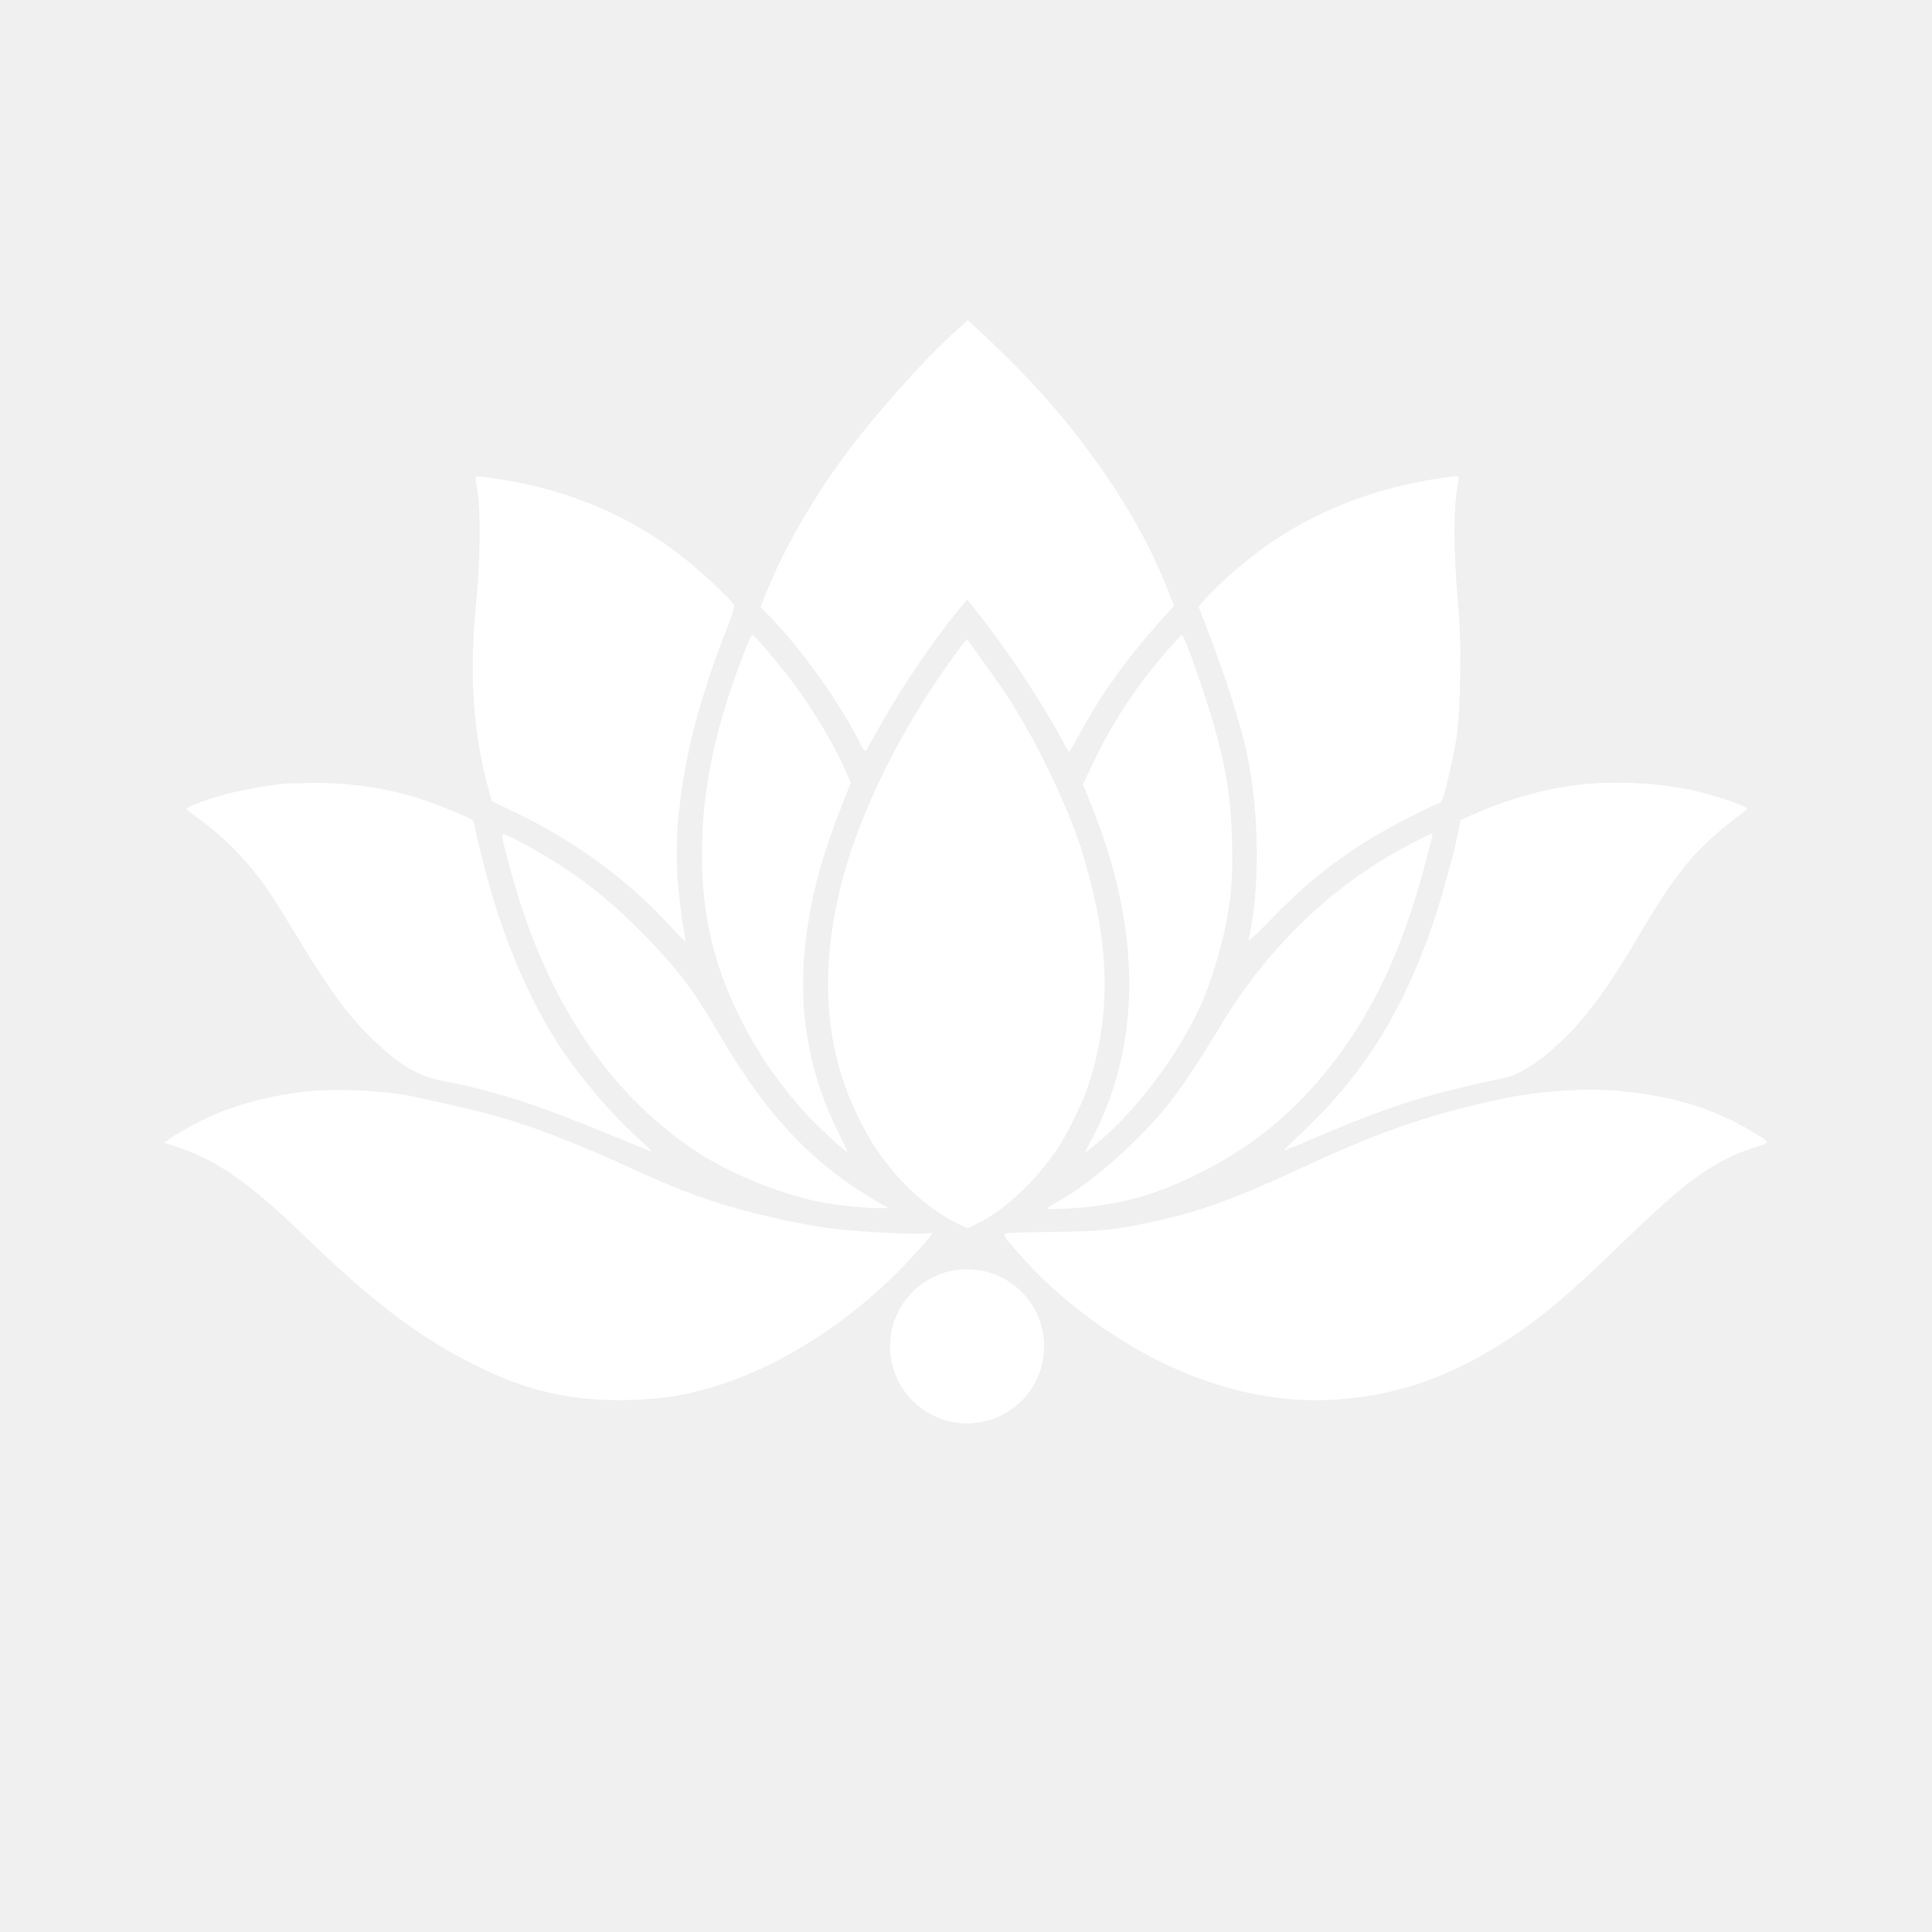
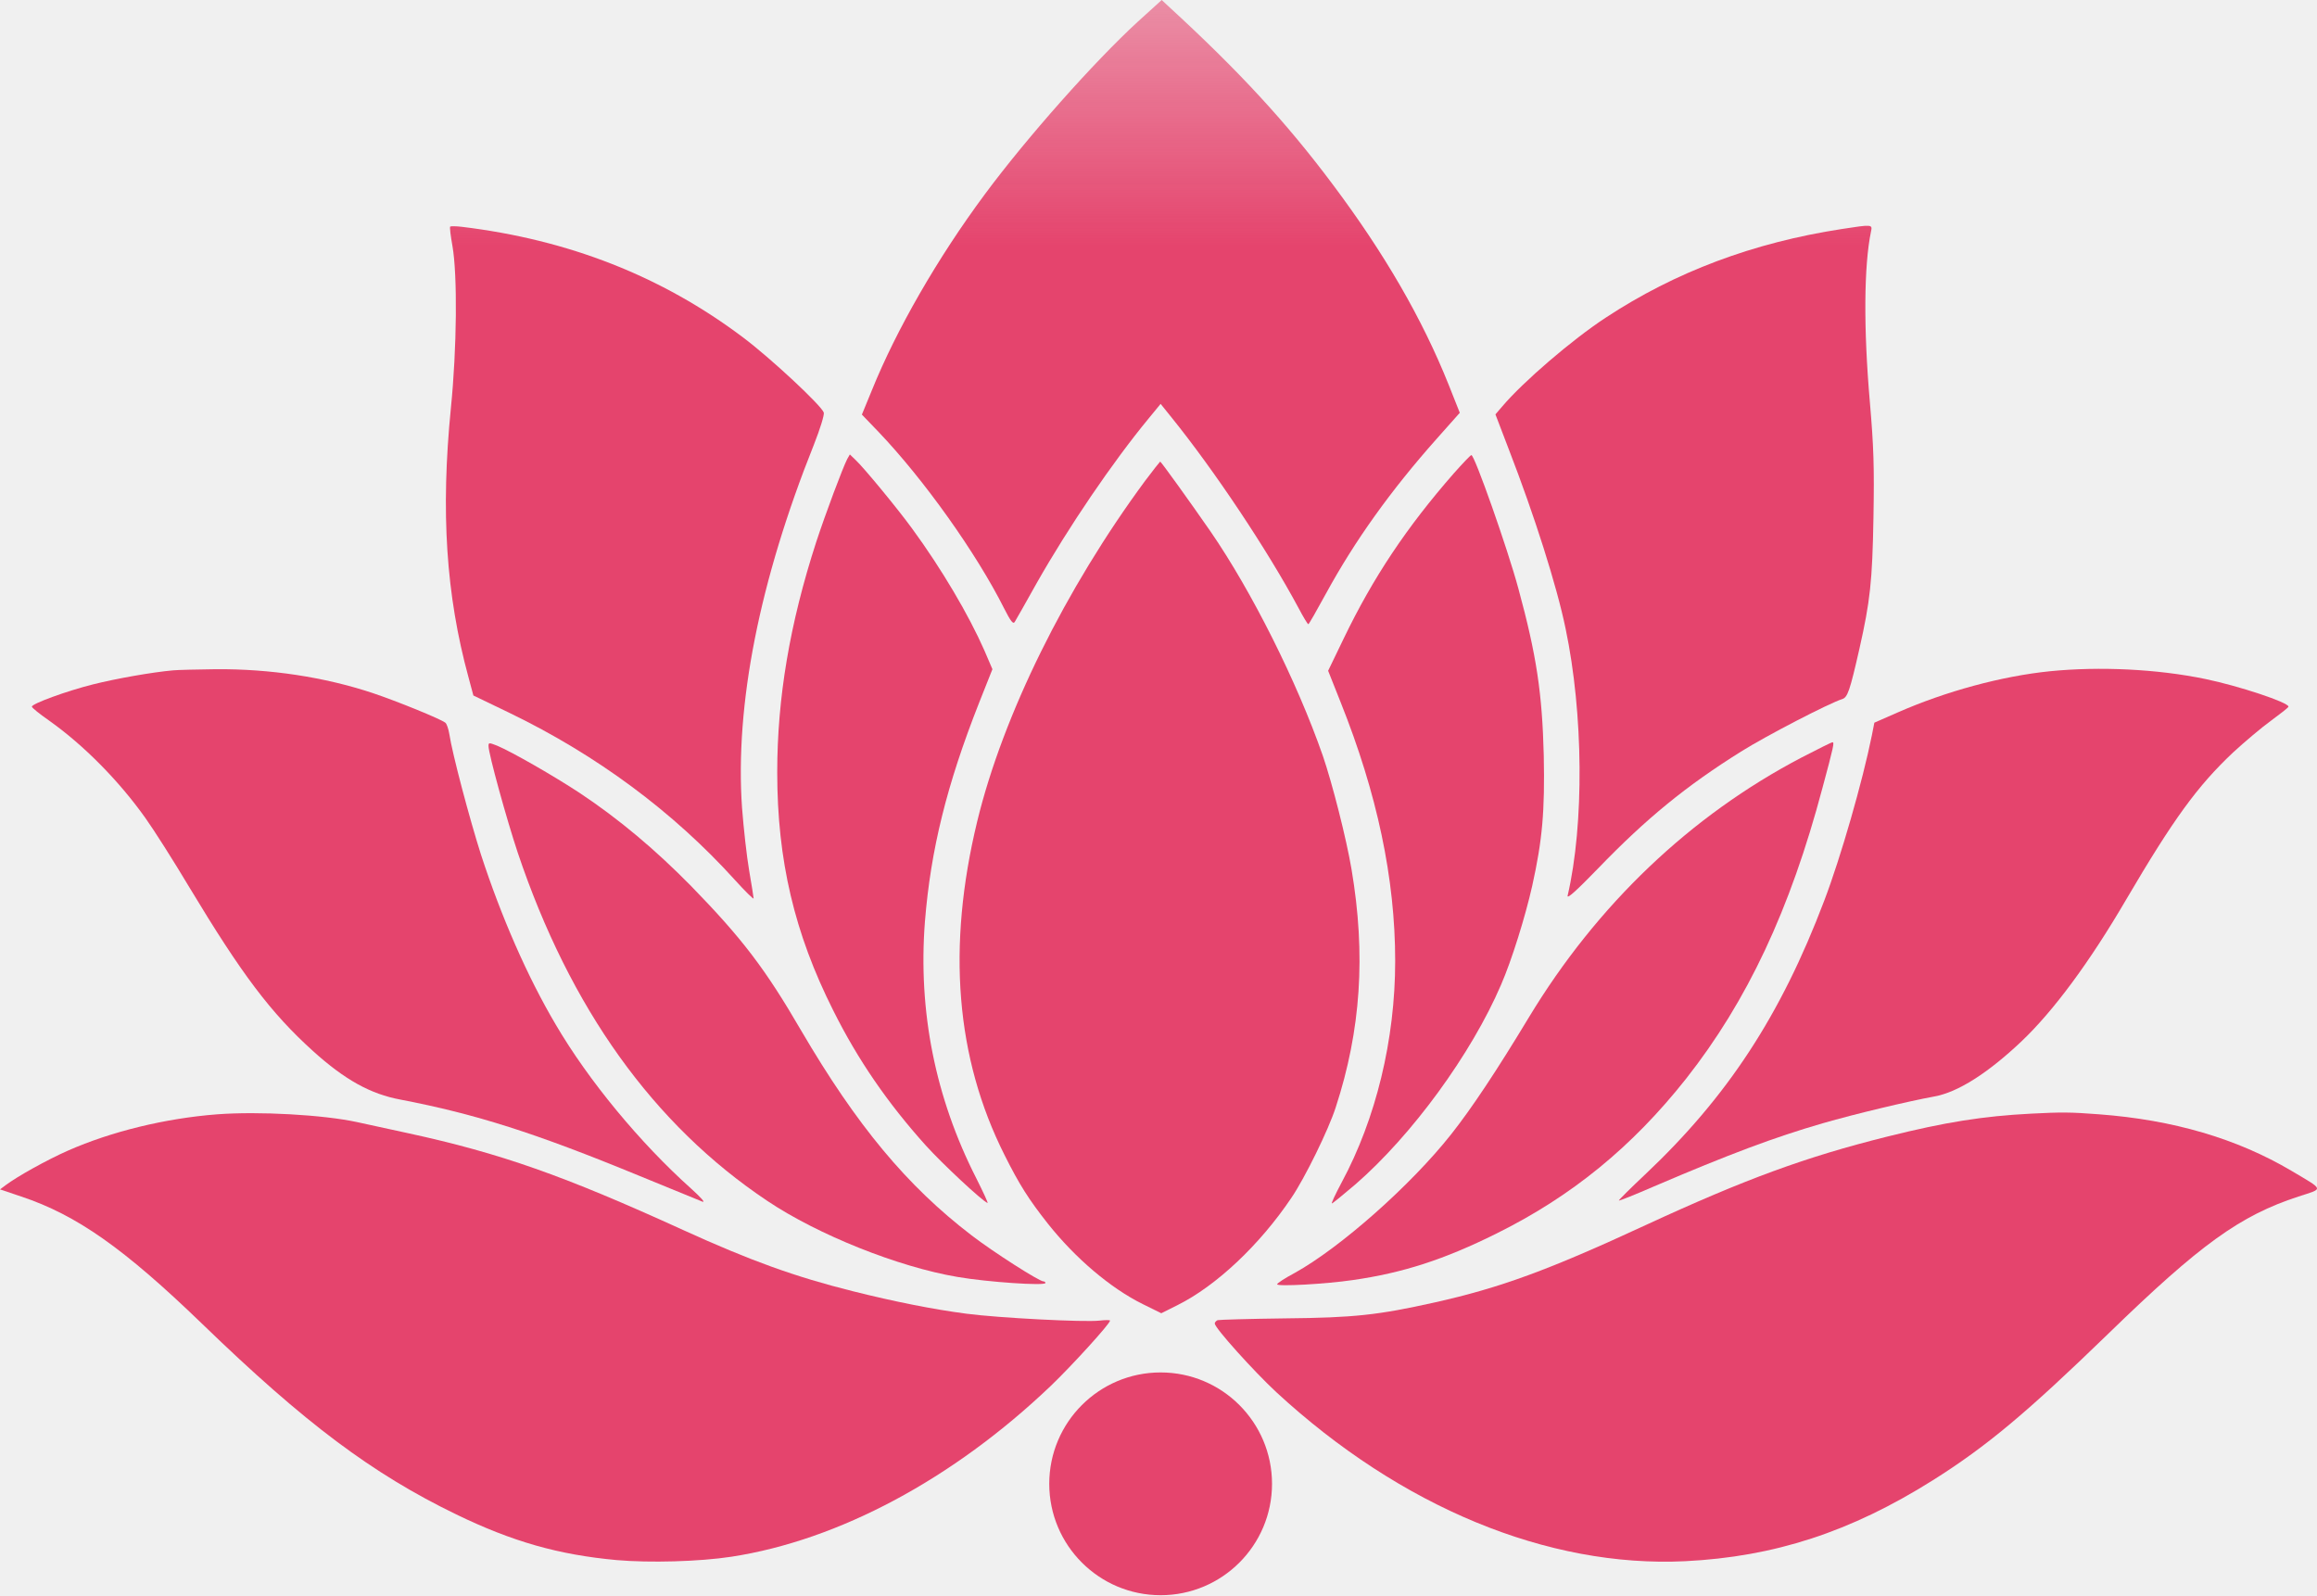
- <svg xmlns="http://www.w3.org/2000/svg" version="1.0" width="1254pt" height="1254pt" viewBox="0 0 1254 1254" preserveAspectRatio="xMidYMid meet" id="svg15">
-   <defs id="defs15" />
-   <g transform="translate(0,1254) scale(0.1,-0.1)" fill="#000000" stroke="none" id="g15">
-     <path d="m 6174,10364 c -194,-178 -498,-520 -686,-774 -211,-284 -398,-609 -508,-882 l -44,-107 75,-78 c 204,-214 439,-544 564,-793 29,-57 40,-71 47,-60 5,8 50,87 99,175 143,252 341,543 501,737 l 55,67 50,-62 c 192,-238 429,-593 569,-854 21,-40 41,-73 44,-73 3,0 38,62 79,137 130,238 290,462 497,695 l 104,117 -50,126 c -118,295 -287,588 -521,900 -208,278 -420,508 -736,798 l -31,29 z" id="path1" style="display:inline;fill:#ffffff;fill-opacity:1" />
-     <path d="M3088 9445 c-3 -3 2 -42 10 -87 23 -131 20 -460 -7 -728 -46 -465 -22 -838 79 -1208 l22 -82 162 -78 c393 -190 735 -444 1012 -750 46 -51 84 -88 84 -83 0 5 -9 61 -20 125 -11 64 -25 191 -32 282 -32 461 77 1016 323 1631 28 71 47 133 44 143 -10 31 -238 244 -362 337 -365 275 -783 439 -1264 497 -26 3 -48 3 -51 1z" id="path2" style="fill:#ffffff;fill-opacity:1" />
-     <path d="M9335 9434 c-397 -61 -747 -192 -1060 -398 -151 -99 -370 -287 -464 -398 l-31 -36 60 -157 c115 -297 215 -611 255 -805 80 -381 84 -877 9 -1199 -3 -16 41 24 136 122 217 225 396 371 642 525 113 71 397 218 455 236 24 8 34 37 77 226 48 213 58 301 63 590 4 226 1 317 -16 515 -29 333 -27 614 5 768 7 32 5 32 -131 11z" id="path3" style="fill:#ffffff;fill-opacity:1" />
-     <path d="M4870 8401 c-20 -39 -97 -244 -139 -372 -119 -367 -175 -701 -175 -1034 0 -394 77 -722 251 -1068 110 -221 245 -417 416 -607 74 -82 253 -249 277 -258 4 -1 -19 48 -50 110 -185 363 -262 751 -231 1153 26 323 98 614 243 982 l60 151 -36 84 c-70 159 -191 365 -325 548 -64 88 -218 275 -254 308 l-25 24 -12 -21z" id="path6" style="fill:#ffffff;fill-opacity:1" />
-     <path d="M7593 8337 c-211 -241 -362 -467 -494 -741 l-70 -145 56 -141 c164 -410 245 -792 245 -1162 0 -352 -86 -708 -241 -995 -27 -51 -47 -93 -43 -93 3 0 51 39 106 86 253 220 520 585 653 895 48 110 109 306 140 444 46 207 57 335 52 585 -7 279 -32 449 -114 750 -48 178 -197 601 -211 599 -4 0 -39 -37 -79 -82z" id="path7" style="fill:#ffffff;fill-opacity:1" />
-     <path d="M6207 8303 c-357 -484 -637 -1050 -753 -1527 -137 -565 -97 -1062 122 -1498 67 -134 109 -200 195 -309 123 -155 282 -290 426 -361 l83 -41 72 36 c175 87 370 271 512 482 60 88 167 306 199 406 113 346 136 685 71 1069 -23 137 -87 388 -129 510 -116 333 -320 739 -503 1005 -95 137 -223 315 -227 315 -1 0 -32 -39 -68 -87z" id="path8" style="fill:#ffffff;fill-opacity:1" />
-     <path d="M1845 7453 c-92 -8 -257 -37 -360 -63 -120 -30 -275 -87 -275 -100 0 -5 35 -33 78 -63 155 -110 313 -270 431 -436 38 -53 127 -193 198 -312 236 -392 365 -563 555 -735 143 -129 258 -193 393 -218 338 -65 603 -149 1074 -343 141 -58 267 -109 281 -115 15 -5 -6 18 -50 58 -229 205 -461 485 -609 738 -127 215 -244 483 -335 762 -52 164 -128 450 -142 541 -4 24 -12 47 -18 51 -22 17 -213 95 -326 133 -217 72 -462 109 -705 107 -82 -1 -168 -3 -190 -5z" id="path9" style="fill:#ffffff;fill-opacity:1" />
-     <path d="M10270 7449 c-217 -22 -468 -90 -684 -185 l-105 -46 -11 -56 c-42 -208 -140 -549 -214 -743 -195 -515 -435 -881 -804 -1229 -67 -63 -120 -116 -118 -117 2 -2 72 26 157 63 336 144 544 222 759 284 141 41 385 99 500 120 106 19 241 105 392 248 144 137 306 356 470 637 212 361 319 508 479 659 52 48 129 113 172 144 42 31 77 58 77 62 0 19 -223 93 -373 124 -217 45 -475 57 -697 35z" id="path10" style="fill:#ffffff;fill-opacity:1" />
-     <path d="M3260 7113 c0 -34 81 -328 131 -478 235 -699 609 -1222 1121 -1564 227 -152 587 -296 853 -341 133 -23 395 -41 395 -27 0 4 -4 7 -9 7 -19 0 -227 133 -323 207 -290 222 -515 493 -764 918 -162 279 -267 416 -494 649 -160 163 -324 301 -500 418 -117 77 -305 185 -372 213 -36 14 -38 14 -38 -2z" id="path11" style="fill:#ffffff;fill-opacity:1" />
-     <path d="M9155 7062 c-499 -261 -919 -661 -1225 -1167 -146 -242 -258 -410 -349 -525 -181 -229 -498 -509 -702 -622 -43 -23 -79 -46 -79 -51 0 -11 218 1 340 19 224 32 410 92 645 209 337 167 609 389 851 695 274 348 467 758 612 1305 51 189 54 205 45 205 -5 0 -66 -31 -138 -68z" id="path12" style="fill:#ffffff;fill-opacity:1" />
-     <path d="M2042 5460 c-233 -18 -475 -77 -670 -163 -93 -41 -228 -116 -281 -156 l-24 -18 95 -32 c249 -83 461 -232 813 -572 462 -447 763 -672 1140 -855 252 -122 458 -181 720 -205 148 -13 371 -7 515 15 482 74 996 349 1434 767 96 92 266 279 266 293 0 3 -21 3 -47 0 -67 -8 -454 12 -598 31 -146 19 -323 54 -510 101 -260 65 -459 137 -760 274 -537 245 -821 345 -1235 435 -91 20 -194 42 -230 50 -152 33 -442 49 -628 35z" id="path13" style="fill:#ffffff" />
-     <path d="m 10185,5463 c -215,-11 -386,-38 -646,-103 -365,-91 -636,-190 -1084,-397 -438,-203 -654,-282 -950,-348 -252,-56 -359,-68 -669,-71 -160,-2 -296,-6 -303,-8 -7,-3 -13,-10 -13,-15 0,-20 177,-216 276,-308 559,-516 1219,-789 1836,-759 400,20 742,131 1111,363 243,153 424,305 789,659 413,401 590,529 853,615 114,37 117,27 -31,115 -245,145 -531,229 -864,254 -129,10 -170,10 -305,3 z" id="path14" style="display:inline;fill:#ffffff;fill-opacity:1" />
-     <path id="path17" style="fill:#ffffff;fill-opacity:1;stroke-width:0.998;stroke-linecap:round" d="m 6277.119,4301.31 a 500,500 0 0 1 -500.01,-499.995 500,500 0 0 1 500.01,-500.01 500,500 0 0 1 499.995,500.01 500,500 0 0 1 -499.995,499.995 z" />
+ <svg xmlns="http://www.w3.org/2000/svg" xmlns:xlink="http://www.w3.org/1999/xlink" version="1.0" width="1040.103pt" height="716.07pt" viewBox="0 0 1040.103 716.07" preserveAspectRatio="xMidYMid" id="svg15">
+   <defs id="defs15">
+     <linearGradient id="linearGradient1">
+       <stop style="stop-color:#e5446d;stop-opacity:1;" offset="0.738" id="stop1" />
+       <stop style="stop-color:#e8547a;stop-opacity:0;" offset="1" id="stop2" />
+     </linearGradient>
+     <linearGradient xlink:href="#linearGradient1" id="linearGradient2" x1="6267.516" y1="1681.137" x2="6267.516" y2="12082.168" gradientUnits="userSpaceOnUse" />
+   </defs>
+   <g transform="matrix(0.1,0,0,-0.1,-106.7,1046.2)" fill="#000000" stroke="none" id="g15" style="fill:url(#linearGradient2);fill-opacity:1">
+     <path d="m 6174,10364 c -194,-178 -498,-520 -686,-774 -211,-284 -398,-609 -508,-882 l -44,-107 75,-78 c 204,-214 439,-544 564,-793 29,-57 40,-71 47,-60 5,8 50,87 99,175 143,252 341,543 501,737 l 55,67 50,-62 c 192,-238 429,-593 569,-854 21,-40 41,-73 44,-73 3,0 38,62 79,137 130,238 290,462 497,695 l 104,117 -50,126 c -118,295 -287,588 -521,900 -208,278 -420,508 -736,798 l -31,29 z" id="path1" style="display:inline;fill:url(#linearGradient2);fill-opacity:1" />
+     <path d="m 3088,9445 c -3,-3 2,-42 10,-87 23,-131 20,-460 -7,-728 -46,-465 -22,-838 79,-1208 l 22,-82 162,-78 c 393,-190 735,-444 1012,-750 46,-51 84,-88 84,-83 0,5 -9,61 -20,125 -11,64 -25,191 -32,282 -32,461 77,1016 323,1631 28,71 47,133 44,143 -10,31 -238,244 -362,337 -365,275 -783,439 -1264,497 -26,3 -48,3 -51,1 z" id="path2" style="fill:url(#linearGradient2);fill-opacity:1" />
+     <path d="m 9335,9434 c -397,-61 -747,-192 -1060,-398 -151,-99 -370,-287 -464,-398 l -31,-36 60,-157 c 115,-297 215,-611 255,-805 80,-381 84,-877 9,-1199 -3,-16 41,24 136,122 217,225 396,371 642,525 113,71 397,218 455,236 24,8 34,37 77,226 48,213 58,301 63,590 4,226 1,317 -16,515 -29,333 -27,614 5,768 7,32 5,32 -131,11 z" id="path3" style="fill:url(#linearGradient2);fill-opacity:1" />
+     <path d="m 4870,8401 c -20,-39 -97,-244 -139,-372 -119,-367 -175,-701 -175,-1034 0,-394 77,-722 251,-1068 110,-221 245,-417 416,-607 74,-82 253,-249 277,-258 4,-1 -19,48 -50,110 -185,363 -262,751 -231,1153 26,323 98,614 243,982 l 60,151 -36,84 c -70,159 -191,365 -325,548 -64,88 -218,275 -254,308 l -25,24 z" id="path6" style="fill:url(#linearGradient2);fill-opacity:1" />
+     <path d="m 7593,8337 c -211,-241 -362,-467 -494,-741 l -70,-145 56,-141 c 164,-410 245,-792 245,-1162 0,-352 -86,-708 -241,-995 -27,-51 -47,-93 -43,-93 3,0 51,39 106,86 253,220 520,585 653,895 48,110 109,306 140,444 46,207 57,335 52,585 -7,279 -32,449 -114,750 -48,178 -197,601 -211,599 -4,0 -39,-37 -79,-82 z" id="path7" style="fill:url(#linearGradient2);fill-opacity:1" />
+     <path d="m 6207,8303 c -357,-484 -637,-1050 -753,-1527 -137,-565 -97,-1062 122,-1498 67,-134 109,-200 195,-309 123,-155 282,-290 426,-361 l 83,-41 72,36 c 175,87 370,271 512,482 60,88 167,306 199,406 113,346 136,685 71,1069 -23,137 -87,388 -129,510 -116,333 -320,739 -503,1005 -95,137 -223,315 -227,315 -1,0 -32,-39 -68,-87 z" id="path8" style="fill:url(#linearGradient2);fill-opacity:1" />
+     <path d="m 1845,7453 c -92,-8 -257,-37 -360,-63 -120,-30 -275,-87 -275,-100 0,-5 35,-33 78,-63 155,-110 313,-270 431,-436 38,-53 127,-193 198,-312 236,-392 365,-563 555,-735 143,-129 258,-193 393,-218 338,-65 603,-149 1074,-343 141,-58 267,-109 281,-115 15,-5 -6,18 -50,58 -229,205 -461,485 -609,738 -127,215 -244,483 -335,762 -52,164 -128,450 -142,541 -4,24 -12,47 -18,51 -22,17 -213,95 -326,133 -217,72 -462,109 -705,107 -82,-1 -168,-3 -190,-5 z" id="path9" style="fill:url(#linearGradient2);fill-opacity:1" />
+     <path d="m 10270,7449 c -217,-22 -468,-90 -684,-185 l -105,-46 -11,-56 c -42,-208 -140,-549 -214,-743 -195,-515 -435,-881 -804,-1229 -67,-63 -120,-116 -118,-117 2,-2 72,26 157,63 336,144 544,222 759,284 141,41 385,99 500,120 106,19 241,105 392,248 144,137 306,356 470,637 212,361 319,508 479,659 52,48 129,113 172,144 42,31 77,58 77,62 0,19 -223,93 -373,124 -217,45 -475,57 -697,35 z" id="path10" style="fill:url(#linearGradient2);fill-opacity:1" />
+     <path d="m 3260,7113 c 0,-34 81,-328 131,-478 235,-699 609,-1222 1121,-1564 227,-152 587,-296 853,-341 133,-23 395,-41 395,-27 0,4 -4,7 -9,7 -19,0 -227,133 -323,207 -290,222 -515,493 -764,918 -162,279 -267,416 -494,649 -160,163 -324,301 -500,418 -117,77 -305,185 -372,213 -36,14 -38,14 -38,-2 z" id="path11" style="fill:url(#linearGradient2);fill-opacity:1" />
+     <path d="m 9155,7062 c -499,-261 -919,-661 -1225,-1167 -146,-242 -258,-410 -349,-525 -181,-229 -498,-509 -702,-622 -43,-23 -79,-46 -79,-51 0,-11 218,1 340,19 224,32 410,92 645,209 337,167 609,389 851,695 274,348 467,758 612,1305 51,189 54,205 45,205 -5,0 -66,-31 -138,-68 z" id="path12" style="fill:url(#linearGradient2);fill-opacity:1" />
+     <path d="m 2042,5460 c -233,-18 -475,-77 -670,-163 -93,-41 -228,-116 -281,-156 l -24,-18 95,-32 c 249,-83 461,-232 813,-572 462,-447 763,-672 1140,-855 252,-122 458,-181 720,-205 148,-13 371,-7 515,15 482,74 996,349 1434,767 96,92 266,279 266,293 0,3 -21,3 -47,0 -67,-8 -454,12 -598,31 -146,19 -323,54 -510,101 -260,65 -459,137 -760,274 -537,245 -821,345 -1235,435 -91,20 -194,42 -230,50 -152,33 -442,49 -628,35 z" id="path13" style="fill:url(#linearGradient2);fill-opacity:1" />
+     <path d="m 10185,5463 c -215,-11 -386,-38 -646,-103 -365,-91 -636,-190 -1084,-397 -438,-203 -654,-282 -950,-348 -252,-56 -359,-68 -669,-71 -160,-2 -296,-6 -303,-8 -7,-3 -13,-10 -13,-15 0,-20 177,-216 276,-308 559,-516 1219,-789 1836,-759 400,20 742,131 1111,363 243,153 424,305 789,659 413,401 590,529 853,615 114,37 117,27 -31,115 -245,145 -531,229 -864,254 -129,10 -170,10 -305,3 z" id="path14" style="display:inline;fill:url(#linearGradient2);fill-opacity:1" />
+     <path id="path17" style="fill:url(#linearGradient2);fill-opacity:1;stroke-width:0.998;stroke-linecap:round" d="m 6277.119,4301.31 a 500,500 0 0 1 -500.01,-499.995 500,500 0 0 1 500.01,-500.01 500,500 0 0 1 499.995,500.01 500,500 0 0 1 -499.995,499.995 z" />
  </g>
</svg>
